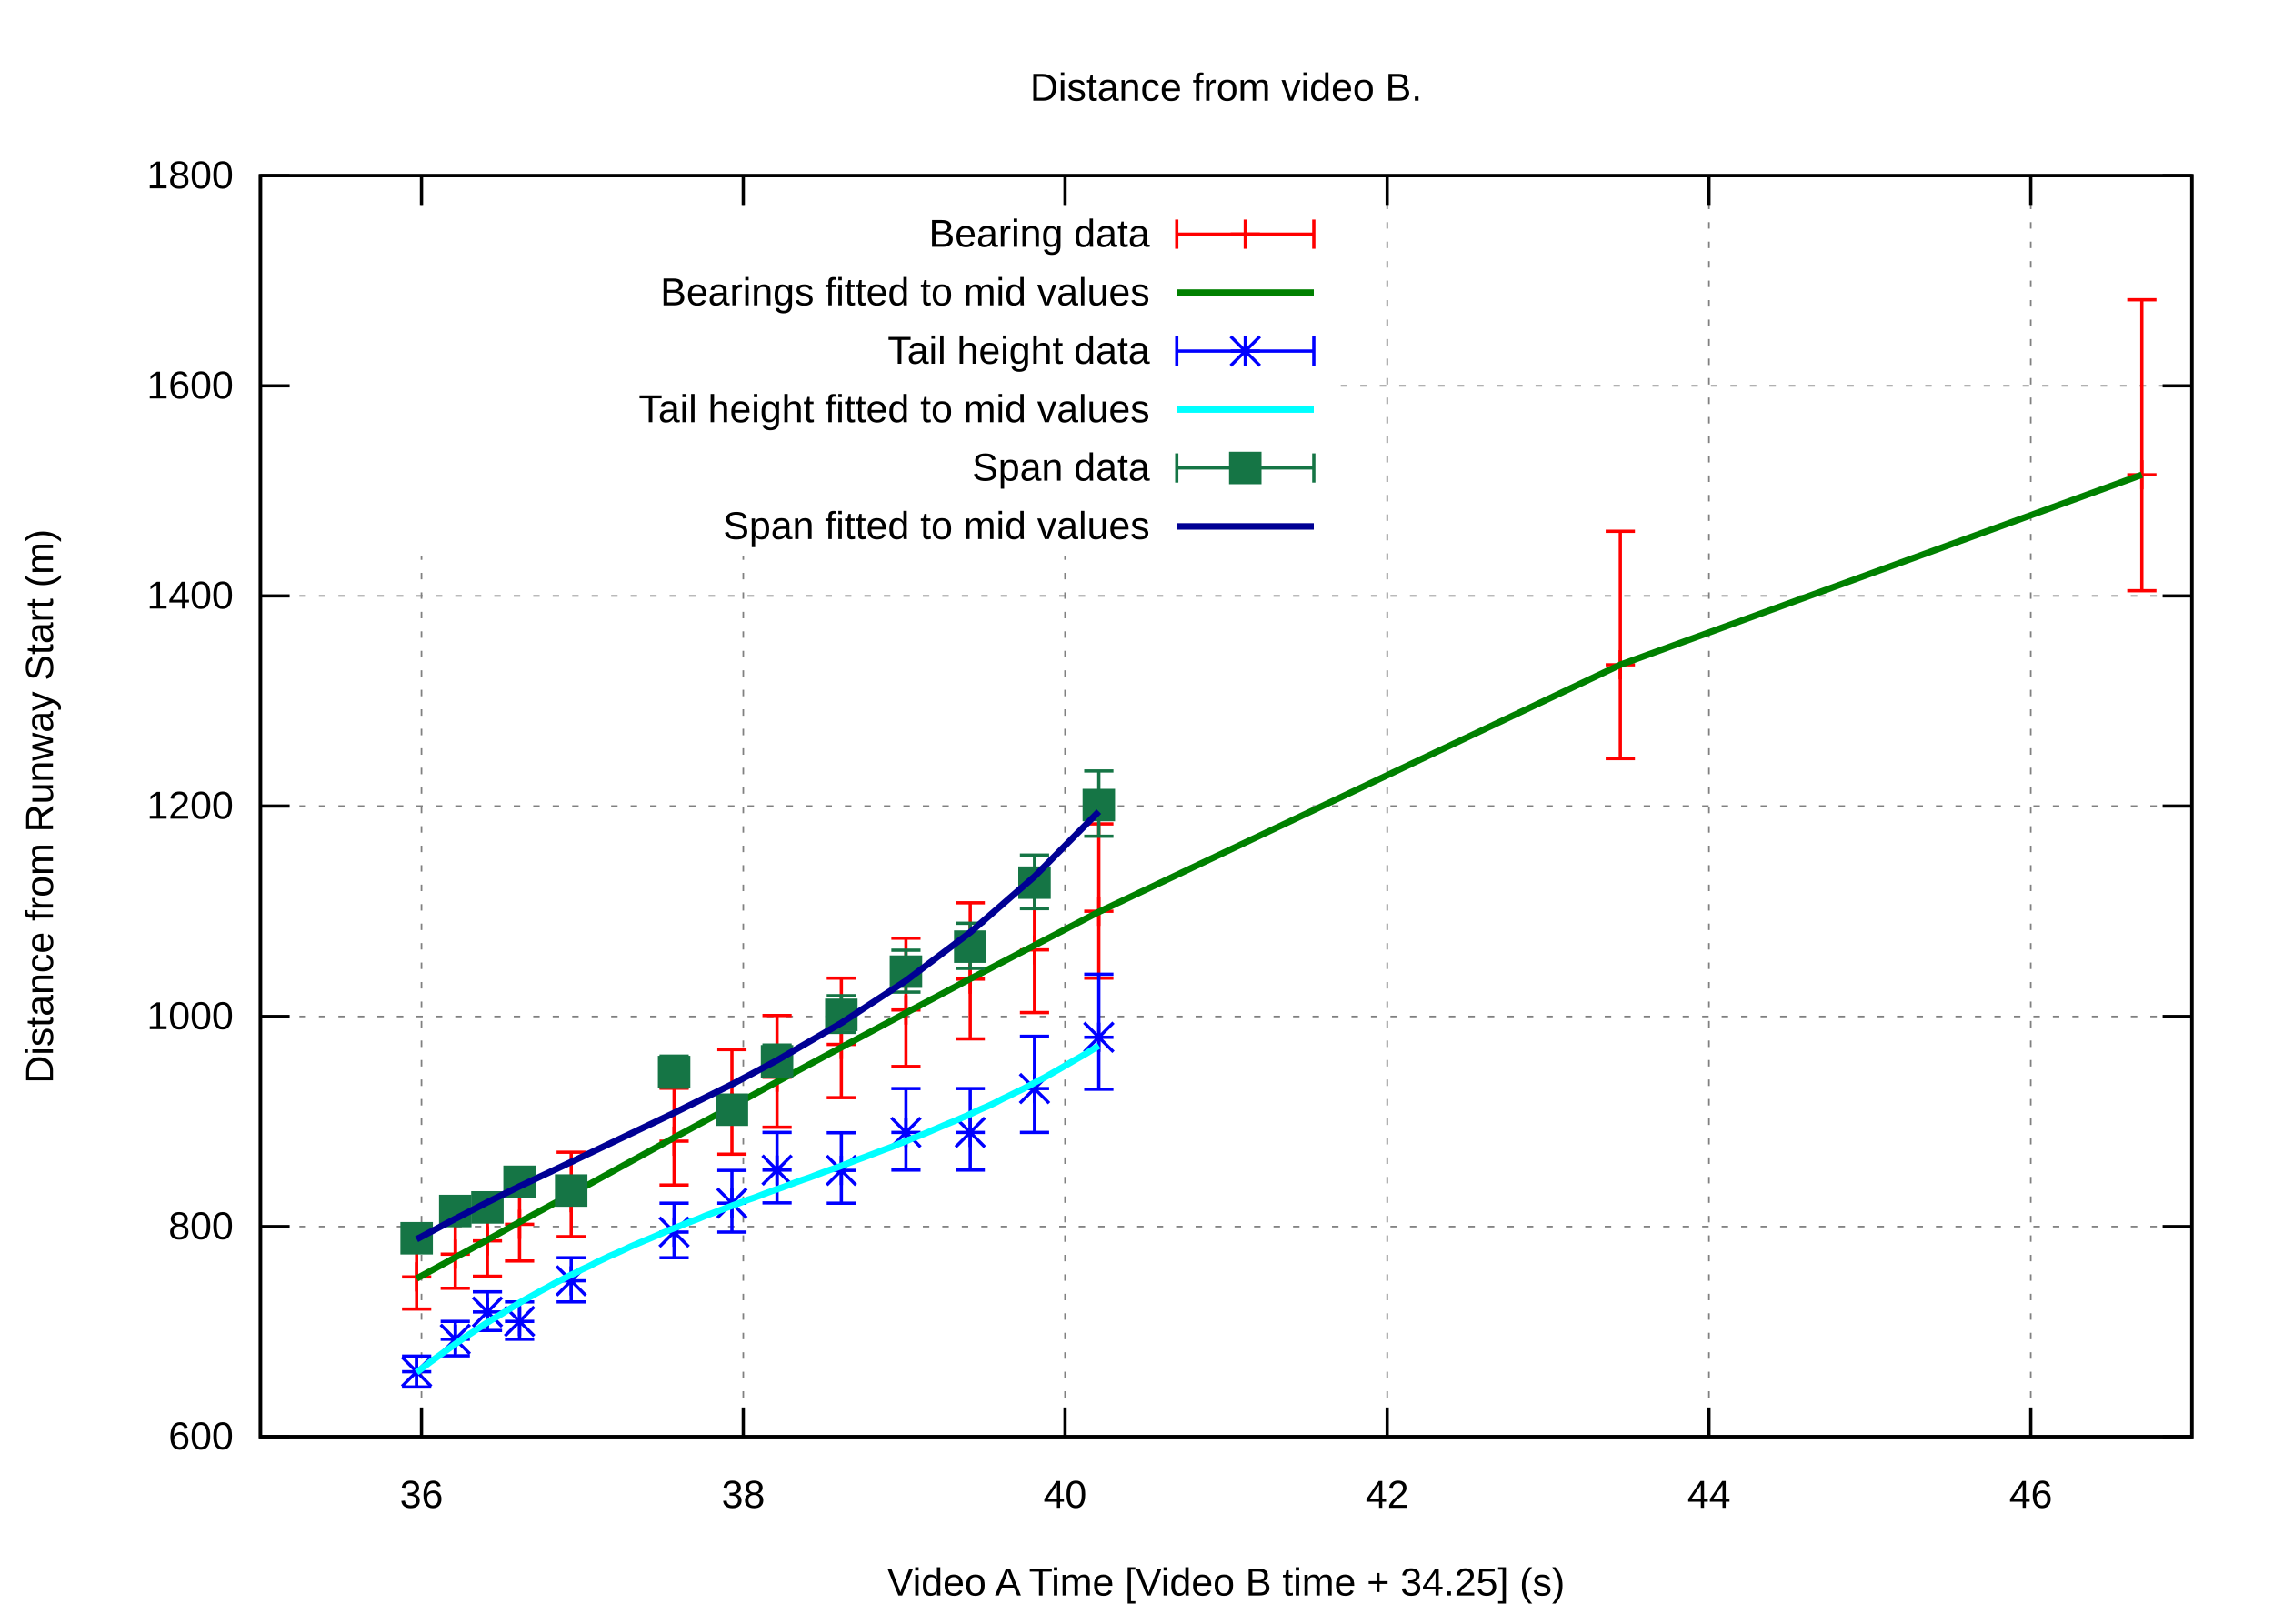
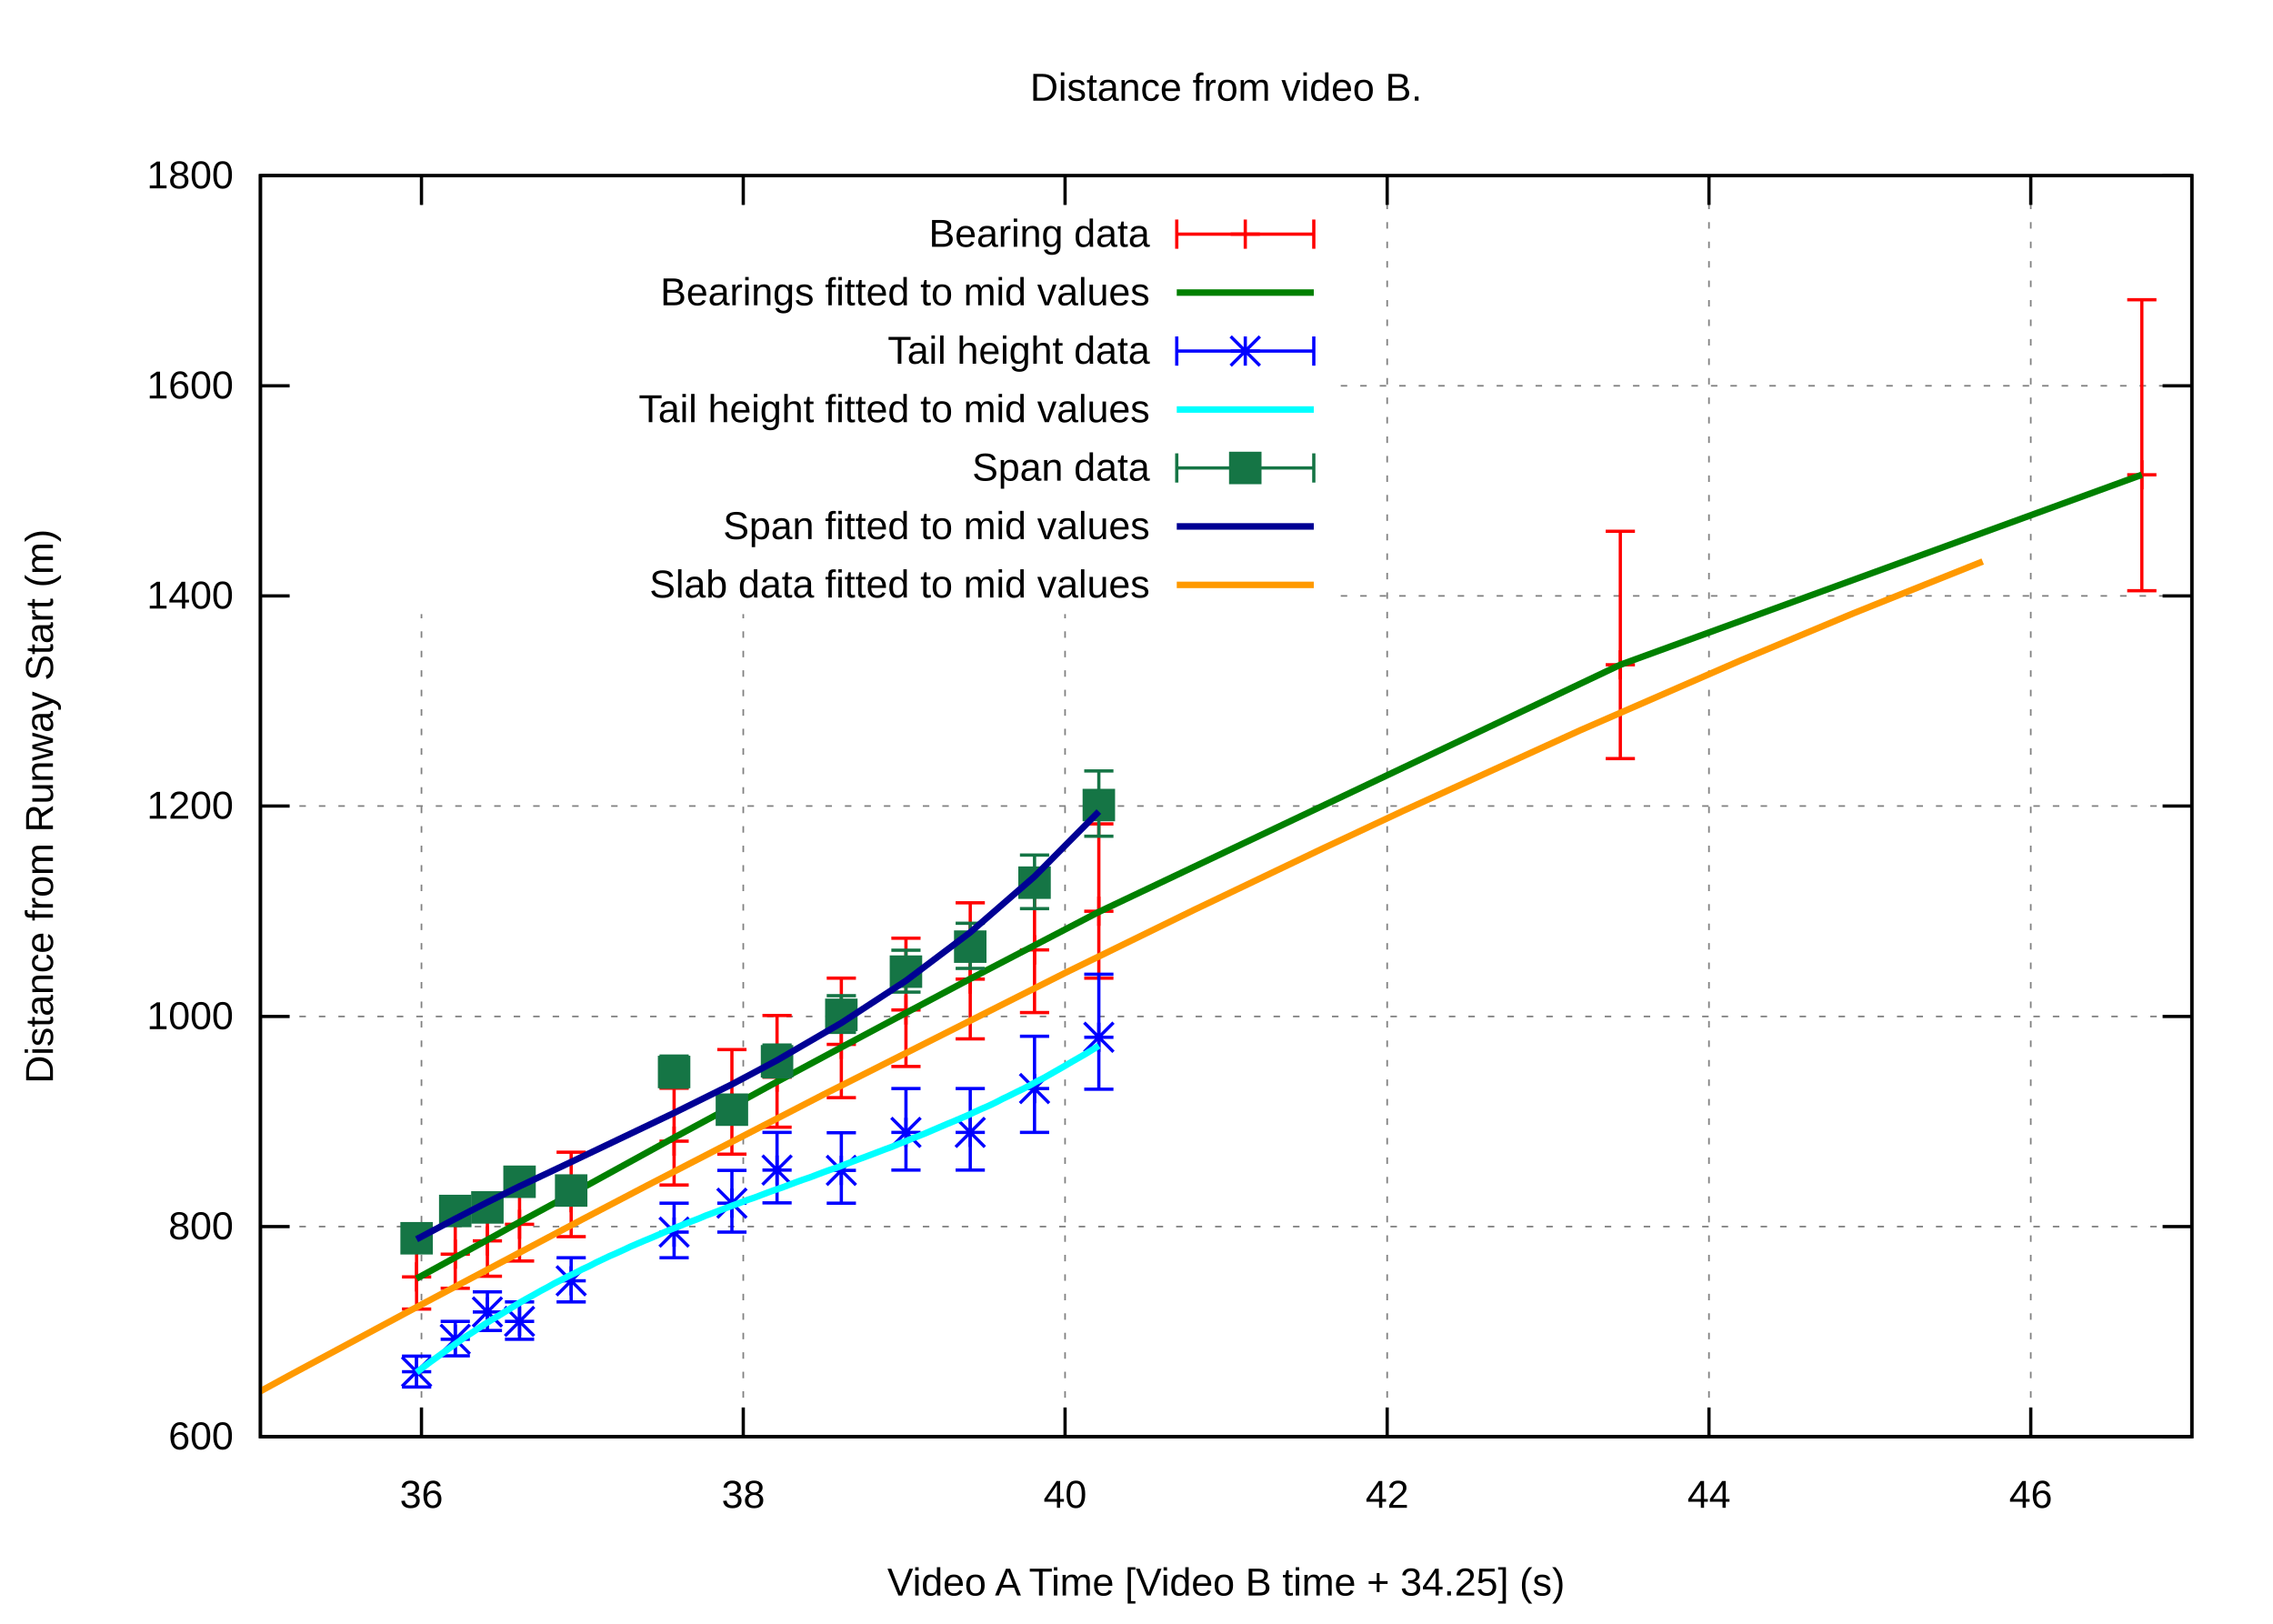
<svg xmlns="http://www.w3.org/2000/svg" xmlns:xlink="http://www.w3.org/1999/xlink" width="700" height="500" viewBox="0 0 700 500">
  <g id="gnuplot_canvas">
    <rect x="0" y="0" width="700" height="500" fill="none" />
    <defs>
      <circle id="gpDot" r="0.5" stroke-width="0.5" stroke="currentColor" />
      <path id="gpPt0" stroke-width="0.222" stroke="currentColor" d="M-1,0 h2 M0,-1 v2" />
      <path id="gpPt1" stroke-width="0.222" stroke="currentColor" d="M-1,-1 L1,1 M1,-1 L-1,1" />
      <path id="gpPt2" stroke-width="0.222" stroke="currentColor" d="M-1,0 L1,0 M0,-1 L0,1 M-1,-1 L1,1 M-1,1 L1,-1" />
      <rect id="gpPt3" stroke-width="0.222" stroke="currentColor" x="-1" y="-1" width="2" height="2" />
      <rect id="gpPt4" stroke-width="0.222" stroke="currentColor" fill="currentColor" x="-1" y="-1" width="2" height="2" />
      <circle id="gpPt5" stroke-width="0.222" stroke="currentColor" cx="0" cy="0" r="1" />
      <use xlink:href="#gpPt5" id="gpPt6" fill="currentColor" stroke="none" />
      <path id="gpPt7" stroke-width="0.222" stroke="currentColor" d="M0,-1.33 L-1.33,0.67 L1.33,0.67 z" />
      <use xlink:href="#gpPt7" id="gpPt8" fill="currentColor" stroke="none" />
      <use xlink:href="#gpPt7" id="gpPt9" stroke="currentColor" transform="rotate(180)" />
      <use xlink:href="#gpPt9" id="gpPt10" fill="currentColor" stroke="none" />
      <use xlink:href="#gpPt3" id="gpPt11" stroke="currentColor" transform="rotate(45)" />
      <use xlink:href="#gpPt11" id="gpPt12" fill="currentColor" stroke="none" />
      <path id="gpPt13" stroke-width="0.222" stroke="currentColor" d="M0,1.330 L1.265,0.411 L0.782,-1.067 L-0.782,-1.076 L-1.265,0.411 z" />
      <use xlink:href="#gpPt13" id="gpPt14" fill="currentColor" stroke="none" />
      <filter id="textbox" filterUnits="objectBoundingBox" x="0" y="0" height="1" width="1">
        <feFlood flood-color="white" flood-opacity="1" result="bgnd" />
        <feComposite in="SourceGraphic" in2="bgnd" operator="atop" />
      </filter>
      <filter id="greybox" filterUnits="objectBoundingBox" x="0" y="0" height="1" width="1">
        <feFlood flood-color="lightgrey" flood-opacity="1" result="grey" />
        <feComposite in="SourceGraphic" in2="grey" operator="atop" />
      </filter>
    </defs>
    <g fill="none" color="white" stroke="currentColor" stroke-width="1.00" stroke-linecap="butt" stroke-linejoin="miter">
</g>
    <g fill="none" color="black" stroke="currentColor" stroke-width="1.00" stroke-linecap="butt" stroke-linejoin="miter">
</g>
    <g fill="none" color="black" stroke="black" stroke-width="0.50" stroke-linecap="butt" stroke-linejoin="miter">
</g>
    <g fill="none" color="gray" stroke="currentColor" stroke-width="0.50" stroke-linecap="butt" stroke-linejoin="miter">
      <path stroke="gray" stroke-dasharray="2,4" class="gridline" d="M80.2,442.4 L675.0,442.4  " />
    </g>
    <g fill="none" color="gray" stroke="gray" stroke-width="1.00" stroke-linecap="butt" stroke-linejoin="miter">
</g>
    <g fill="none" color="black" stroke="currentColor" stroke-width="1.00" stroke-linecap="butt" stroke-linejoin="miter">
      <path stroke="black" d="M80.2,442.4 L89.2,442.4 M675.0,442.4 L666.0,442.4  " />
      <g transform="translate(71.9,446.3)" stroke="none" fill="black" font-family="Arial" font-size="12.00" text-anchor="end">
        <text>
          <tspan font-family="Arial"> 600</tspan>
        </text>
      </g>
    </g>
    <g fill="none" color="black" stroke="currentColor" stroke-width="1.00" stroke-linecap="butt" stroke-linejoin="miter">
</g>
    <g fill="none" color="black" stroke="black" stroke-width="0.50" stroke-linecap="butt" stroke-linejoin="miter">
</g>
    <g fill="none" color="gray" stroke="currentColor" stroke-width="0.50" stroke-linecap="butt" stroke-linejoin="miter">
      <path stroke="gray" stroke-dasharray="2,4" class="gridline" d="M80.2,377.7 L675.0,377.7  " />
    </g>
    <g fill="none" color="gray" stroke="gray" stroke-width="1.00" stroke-linecap="butt" stroke-linejoin="miter">
</g>
    <g fill="none" color="black" stroke="currentColor" stroke-width="1.00" stroke-linecap="butt" stroke-linejoin="miter">
      <path stroke="black" d="M80.2,377.7 L89.2,377.7 M675.0,377.7 L666.0,377.7  " />
      <g transform="translate(71.9,381.6)" stroke="none" fill="black" font-family="Arial" font-size="12.00" text-anchor="end">
        <text>
          <tspan font-family="Arial"> 800</tspan>
        </text>
      </g>
    </g>
    <g fill="none" color="black" stroke="currentColor" stroke-width="1.00" stroke-linecap="butt" stroke-linejoin="miter">
</g>
    <g fill="none" color="black" stroke="black" stroke-width="0.50" stroke-linecap="butt" stroke-linejoin="miter">
</g>
    <g fill="none" color="gray" stroke="currentColor" stroke-width="0.50" stroke-linecap="butt" stroke-linejoin="miter">
      <path stroke="gray" stroke-dasharray="2,4" class="gridline" d="M80.2,313.0 L675.0,313.0  " />
    </g>
    <g fill="none" color="gray" stroke="gray" stroke-width="1.00" stroke-linecap="butt" stroke-linejoin="miter">
</g>
    <g fill="none" color="black" stroke="currentColor" stroke-width="1.00" stroke-linecap="butt" stroke-linejoin="miter">
      <path stroke="black" d="M80.2,313.0 L89.2,313.0 M675.0,313.0 L666.0,313.0  " />
      <g transform="translate(71.9,316.9)" stroke="none" fill="black" font-family="Arial" font-size="12.00" text-anchor="end">
        <text>
          <tspan font-family="Arial"> 1000</tspan>
        </text>
      </g>
    </g>
    <g fill="none" color="black" stroke="currentColor" stroke-width="1.00" stroke-linecap="butt" stroke-linejoin="miter">
</g>
    <g fill="none" color="black" stroke="black" stroke-width="0.50" stroke-linecap="butt" stroke-linejoin="miter">
</g>
    <g fill="none" color="gray" stroke="currentColor" stroke-width="0.50" stroke-linecap="butt" stroke-linejoin="miter">
      <path stroke="gray" stroke-dasharray="2,4" class="gridline" d="M80.2,248.2 L675.0,248.2  " />
    </g>
    <g fill="none" color="gray" stroke="gray" stroke-width="1.00" stroke-linecap="butt" stroke-linejoin="miter">
</g>
    <g fill="none" color="black" stroke="currentColor" stroke-width="1.00" stroke-linecap="butt" stroke-linejoin="miter">
      <path stroke="black" d="M80.2,248.2 L89.2,248.2 M675.0,248.2 L666.0,248.2  " />
      <g transform="translate(71.9,252.1)" stroke="none" fill="black" font-family="Arial" font-size="12.00" text-anchor="end">
        <text>
          <tspan font-family="Arial"> 1200</tspan>
        </text>
      </g>
    </g>
    <g fill="none" color="black" stroke="currentColor" stroke-width="1.00" stroke-linecap="butt" stroke-linejoin="miter">
</g>
    <g fill="none" color="black" stroke="black" stroke-width="0.50" stroke-linecap="butt" stroke-linejoin="miter">
</g>
    <g fill="none" color="gray" stroke="currentColor" stroke-width="0.50" stroke-linecap="butt" stroke-linejoin="miter">
-       <path stroke="gray" stroke-dasharray="2,4" class="gridline" d="M80.2,183.5 L675.0,183.5  " />
+       <path stroke="gray" stroke-dasharray="2,4" class="gridline" d="M80.2,183.5 L88.5,183.5 M412.9,183.5 L675.0,183.5  " />
    </g>
    <g fill="none" color="gray" stroke="gray" stroke-width="1.00" stroke-linecap="butt" stroke-linejoin="miter">
</g>
    <g fill="none" color="black" stroke="currentColor" stroke-width="1.00" stroke-linecap="butt" stroke-linejoin="miter">
      <path stroke="black" d="M80.2,183.5 L89.2,183.5 M675.0,183.5 L666.0,183.5  " />
      <g transform="translate(71.9,187.4)" stroke="none" fill="black" font-family="Arial" font-size="12.00" text-anchor="end">
        <text>
          <tspan font-family="Arial"> 1400</tspan>
        </text>
      </g>
    </g>
    <g fill="none" color="black" stroke="currentColor" stroke-width="1.00" stroke-linecap="butt" stroke-linejoin="miter">
</g>
    <g fill="none" color="black" stroke="black" stroke-width="0.50" stroke-linecap="butt" stroke-linejoin="miter">
</g>
    <g fill="none" color="gray" stroke="currentColor" stroke-width="0.50" stroke-linecap="butt" stroke-linejoin="miter">
      <path stroke="gray" stroke-dasharray="2,4" class="gridline" d="M80.2,118.8 L88.5,118.8 M412.9,118.8 L675.0,118.8  " />
    </g>
    <g fill="none" color="gray" stroke="gray" stroke-width="1.00" stroke-linecap="butt" stroke-linejoin="miter">
</g>
    <g fill="none" color="black" stroke="currentColor" stroke-width="1.00" stroke-linecap="butt" stroke-linejoin="miter">
      <path stroke="black" d="M80.2,118.8 L89.2,118.8 M675.0,118.8 L666.0,118.8  " />
      <g transform="translate(71.9,122.7)" stroke="none" fill="black" font-family="Arial" font-size="12.00" text-anchor="end">
        <text>
          <tspan font-family="Arial"> 1600</tspan>
        </text>
      </g>
    </g>
    <g fill="none" color="black" stroke="currentColor" stroke-width="1.00" stroke-linecap="butt" stroke-linejoin="miter">
</g>
    <g fill="none" color="black" stroke="black" stroke-width="0.50" stroke-linecap="butt" stroke-linejoin="miter">
</g>
    <g fill="none" color="gray" stroke="currentColor" stroke-width="0.50" stroke-linecap="butt" stroke-linejoin="miter">
      <path stroke="gray" stroke-dasharray="2,4" class="gridline" d="M80.2,54.1 L675.0,54.1  " />
    </g>
    <g fill="none" color="gray" stroke="gray" stroke-width="1.00" stroke-linecap="butt" stroke-linejoin="miter">
</g>
    <g fill="none" color="black" stroke="currentColor" stroke-width="1.00" stroke-linecap="butt" stroke-linejoin="miter">
      <path stroke="black" d="M80.2,54.1 L89.2,54.1 M675.0,54.1 L666.0,54.1  " />
      <g transform="translate(71.9,58.0)" stroke="none" fill="black" font-family="Arial" font-size="12.00" text-anchor="end">
        <text>
          <tspan font-family="Arial"> 1800</tspan>
        </text>
      </g>
    </g>
    <g fill="none" color="black" stroke="currentColor" stroke-width="1.00" stroke-linecap="butt" stroke-linejoin="miter">
</g>
    <g fill="none" color="black" stroke="black" stroke-width="0.50" stroke-linecap="butt" stroke-linejoin="miter">
</g>
    <g fill="none" color="gray" stroke="currentColor" stroke-width="0.50" stroke-linecap="butt" stroke-linejoin="miter">
-       <path stroke="gray" stroke-dasharray="2,4" class="gridline" d="M129.8,442.4 L129.8,171.1 M129.8,63.1 L129.8,54.1  " />
+       <path stroke="gray" stroke-dasharray="2,4" class="gridline" d="M129.8,442.4 L129.8,189.1 M129.8,63.1 L129.8,54.1  " />
    </g>
    <g fill="none" color="gray" stroke="gray" stroke-width="1.00" stroke-linecap="butt" stroke-linejoin="miter">
</g>
    <g fill="none" color="black" stroke="currentColor" stroke-width="1.00" stroke-linecap="butt" stroke-linejoin="miter">
      <path stroke="black" d="M129.8,442.4 L129.8,433.4 M129.8,54.1 L129.8,63.1  " />
      <g transform="translate(129.8,464.3)" stroke="none" fill="black" font-family="Arial" font-size="12.00" text-anchor="middle">
        <text>
          <tspan font-family="Arial"> 36</tspan>
        </text>
      </g>
    </g>
    <g fill="none" color="black" stroke="currentColor" stroke-width="1.00" stroke-linecap="butt" stroke-linejoin="miter">
</g>
    <g fill="none" color="black" stroke="black" stroke-width="0.50" stroke-linecap="butt" stroke-linejoin="miter">
</g>
    <g fill="none" color="gray" stroke="currentColor" stroke-width="0.50" stroke-linecap="butt" stroke-linejoin="miter">
-       <path stroke="gray" stroke-dasharray="2,4" class="gridline" d="M228.9,442.4 L228.9,171.1 M228.9,63.1 L228.9,54.1  " />
+       <path stroke="gray" stroke-dasharray="2,4" class="gridline" d="M228.9,442.4 L228.9,189.1 M228.9,63.1 L228.9,54.1  " />
    </g>
    <g fill="none" color="gray" stroke="gray" stroke-width="1.00" stroke-linecap="butt" stroke-linejoin="miter">
</g>
    <g fill="none" color="black" stroke="currentColor" stroke-width="1.00" stroke-linecap="butt" stroke-linejoin="miter">
      <path stroke="black" d="M228.9,442.4 L228.9,433.4 M228.9,54.1 L228.9,63.1  " />
      <g transform="translate(228.9,464.3)" stroke="none" fill="black" font-family="Arial" font-size="12.00" text-anchor="middle">
        <text>
          <tspan font-family="Arial"> 38</tspan>
        </text>
      </g>
    </g>
    <g fill="none" color="black" stroke="currentColor" stroke-width="1.00" stroke-linecap="butt" stroke-linejoin="miter">
</g>
    <g fill="none" color="black" stroke="black" stroke-width="0.50" stroke-linecap="butt" stroke-linejoin="miter">
</g>
    <g fill="none" color="gray" stroke="currentColor" stroke-width="0.50" stroke-linecap="butt" stroke-linejoin="miter">
-       <path stroke="gray" stroke-dasharray="2,4" class="gridline" d="M328.0,442.4 L328.0,171.1 M328.0,63.1 L328.0,54.1  " />
+       <path stroke="gray" stroke-dasharray="2,4" class="gridline" d="M328.0,442.4 L328.0,189.1 M328.0,63.1 L328.0,54.1  " />
    </g>
    <g fill="none" color="gray" stroke="gray" stroke-width="1.00" stroke-linecap="butt" stroke-linejoin="miter">
</g>
    <g fill="none" color="black" stroke="currentColor" stroke-width="1.00" stroke-linecap="butt" stroke-linejoin="miter">
      <path stroke="black" d="M328.0,442.4 L328.0,433.4 M328.0,54.1 L328.0,63.1  " />
      <g transform="translate(328.0,464.3)" stroke="none" fill="black" font-family="Arial" font-size="12.00" text-anchor="middle">
        <text>
          <tspan font-family="Arial"> 40</tspan>
        </text>
      </g>
    </g>
    <g fill="none" color="black" stroke="currentColor" stroke-width="1.00" stroke-linecap="butt" stroke-linejoin="miter">
</g>
    <g fill="none" color="black" stroke="black" stroke-width="0.50" stroke-linecap="butt" stroke-linejoin="miter">
</g>
    <g fill="none" color="gray" stroke="currentColor" stroke-width="0.50" stroke-linecap="butt" stroke-linejoin="miter">
      <path stroke="gray" stroke-dasharray="2,4" class="gridline" d="M427.2,442.4 L427.2,54.1  " />
    </g>
    <g fill="none" color="gray" stroke="gray" stroke-width="1.00" stroke-linecap="butt" stroke-linejoin="miter">
</g>
    <g fill="none" color="black" stroke="currentColor" stroke-width="1.00" stroke-linecap="butt" stroke-linejoin="miter">
      <path stroke="black" d="M427.2,442.4 L427.2,433.4 M427.2,54.1 L427.2,63.1  " />
      <g transform="translate(427.2,464.3)" stroke="none" fill="black" font-family="Arial" font-size="12.00" text-anchor="middle">
        <text>
          <tspan font-family="Arial"> 42</tspan>
        </text>
      </g>
    </g>
    <g fill="none" color="black" stroke="currentColor" stroke-width="1.00" stroke-linecap="butt" stroke-linejoin="miter">
</g>
    <g fill="none" color="black" stroke="black" stroke-width="0.50" stroke-linecap="butt" stroke-linejoin="miter">
</g>
    <g fill="none" color="gray" stroke="currentColor" stroke-width="0.50" stroke-linecap="butt" stroke-linejoin="miter">
      <path stroke="gray" stroke-dasharray="2,4" class="gridline" d="M526.3,442.4 L526.3,54.1  " />
    </g>
    <g fill="none" color="gray" stroke="gray" stroke-width="1.00" stroke-linecap="butt" stroke-linejoin="miter">
</g>
    <g fill="none" color="black" stroke="currentColor" stroke-width="1.00" stroke-linecap="butt" stroke-linejoin="miter">
      <path stroke="black" d="M526.3,442.4 L526.3,433.4 M526.3,54.1 L526.3,63.1  " />
      <g transform="translate(526.3,464.3)" stroke="none" fill="black" font-family="Arial" font-size="12.00" text-anchor="middle">
        <text>
          <tspan font-family="Arial"> 44</tspan>
        </text>
      </g>
    </g>
    <g fill="none" color="black" stroke="currentColor" stroke-width="1.00" stroke-linecap="butt" stroke-linejoin="miter">
</g>
    <g fill="none" color="black" stroke="black" stroke-width="0.50" stroke-linecap="butt" stroke-linejoin="miter">
</g>
    <g fill="none" color="gray" stroke="currentColor" stroke-width="0.50" stroke-linecap="butt" stroke-linejoin="miter">
      <path stroke="gray" stroke-dasharray="2,4" class="gridline" d="M625.4,442.4 L625.4,54.1  " />
    </g>
    <g fill="none" color="gray" stroke="gray" stroke-width="1.00" stroke-linecap="butt" stroke-linejoin="miter">
</g>
    <g fill="none" color="black" stroke="currentColor" stroke-width="1.00" stroke-linecap="butt" stroke-linejoin="miter">
      <path stroke="black" d="M625.4,442.4 L625.4,433.4 M625.4,54.1 L625.4,63.1  " />
      <g transform="translate(625.4,464.3)" stroke="none" fill="black" font-family="Arial" font-size="12.00" text-anchor="middle">
        <text>
          <tspan font-family="Arial"> 46</tspan>
        </text>
      </g>
    </g>
    <g fill="none" color="black" stroke="currentColor" stroke-width="1.00" stroke-linecap="butt" stroke-linejoin="miter">
</g>
    <g fill="none" color="black" stroke="currentColor" stroke-width="1.00" stroke-linecap="butt" stroke-linejoin="miter">
      <path stroke="black" d="M80.2,54.1 L80.2,442.4 L675.0,442.4 L675.0,54.1 L80.2,54.1 Z  " />
    </g>
    <g fill="none" color="black" stroke="currentColor" stroke-width="1.00" stroke-linecap="butt" stroke-linejoin="miter">
      <g transform="translate(16.3,248.3) rotate(270)" stroke="none" fill="black" font-family="Arial" font-size="12.00" text-anchor="middle">
        <text>
          <tspan font-family="Arial">Distance from Runway Start (m)</tspan>
        </text>
      </g>
    </g>
    <g fill="none" color="black" stroke="currentColor" stroke-width="1.00" stroke-linecap="butt" stroke-linejoin="miter">
      <g transform="translate(377.6,491.3)" stroke="none" fill="black" font-family="Arial" font-size="12.00" text-anchor="middle">
        <text>
          <tspan font-family="Arial">Video A Time [Video B time + 34.25] (s)</tspan>
        </text>
      </g>
    </g>
    <g fill="none" color="black" stroke="currentColor" stroke-width="1.00" stroke-linecap="butt" stroke-linejoin="miter">
      <g transform="translate(377.6,31.0)" stroke="none" fill="black" font-family="Arial" font-size="12.00" text-anchor="middle">
        <text>
          <tspan font-family="Arial">Distance from video B.</tspan>
        </text>
      </g>
    </g>
    <g id="gnuplot_plot_1">
      <g fill="none" color="black" stroke="currentColor" stroke-width="1.00" stroke-linecap="butt" stroke-linejoin="miter">
        <g transform="translate(354.1,76.0)" stroke="none" fill="black" font-family="Arial" font-size="12.00" text-anchor="end">
          <text>
            <tspan font-family="Arial">Bearing data</tspan>
          </text>
        </g>
      </g>
      <g fill="none" color="black" stroke="currentColor" stroke-width="1.00" stroke-linecap="butt" stroke-linejoin="miter">
        <path stroke="red" d="M362.4,72.1 L404.6,72.1 M362.4,67.6 L362.4,76.6 M404.6,67.6 L404.6,76.6 M128.3,382.0 L128.3,403.1   M123.8,382.0 L132.8,382.0 M123.8,403.1 L132.8,403.1 M140.2,374.3 L140.2,396.7 M135.7,374.3 L144.7,374.3   M135.7,396.7 L144.7,396.7 M150.1,369.7 L150.1,393.0 M145.6,369.7 L154.6,369.7 M145.6,393.0 L154.6,393.0   M160.0,364.0 L160.0,388.3 M155.5,364.0 L164.5,364.0 M155.5,388.3 L164.5,388.3 M175.9,354.8 L175.9,380.8   M171.4,354.8 L180.4,354.8 M171.4,380.8 L180.4,380.8 M207.6,335.1 L207.6,364.9 M203.1,335.1 L212.1,335.1   M203.1,364.9 L212.1,364.9 M225.4,323.2 L225.4,355.4 M220.9,323.2 L229.9,323.2 M220.9,355.4 L229.9,355.4   M239.3,312.7 L239.3,347.1 M234.8,312.7 L243.8,312.7 M234.8,347.1 L243.8,347.1 M259.1,301.2 L259.1,338.0   M254.6,301.2 L263.6,301.2 M254.6,338.0 L263.6,338.0 M279.0,288.9 L279.0,328.4 M274.5,288.9 L283.5,288.9   M274.5,328.4 L283.5,328.4 M298.8,278.0 L298.8,319.9 M294.3,278.0 L303.3,278.0 M294.3,319.9 L303.3,319.9   M318.6,267.5 L318.6,311.8 M314.1,267.5 L323.1,267.5 M314.1,311.8 L323.1,311.8 M338.4,253.7 L338.4,301.2   M333.9,253.7 L342.9,253.7 M333.9,301.2 L342.9,301.2 M499.0,163.6 L499.0,233.6 M494.5,163.6 L503.5,163.6   M494.5,233.6 L503.5,233.6 M659.6,92.3 L659.6,181.9 M655.1,92.3 L664.1,92.3 M655.1,181.9 L664.1,181.9    " />
        <use xlink:href="#gpPt0" transform="translate(128.3,393.2) scale(4.50)" color="red" />
        <use xlink:href="#gpPt0" transform="translate(140.2,386.2) scale(4.50)" color="red" />
        <use xlink:href="#gpPt0" transform="translate(150.1,382.1) scale(4.50)" color="red" />
        <use xlink:href="#gpPt0" transform="translate(160.0,377.0) scale(4.50)" color="red" />
        <use xlink:href="#gpPt0" transform="translate(175.9,368.8) scale(4.50)" color="red" />
        <use xlink:href="#gpPt0" transform="translate(207.6,351.4) scale(4.50)" color="red" />
        <use xlink:href="#gpPt0" transform="translate(225.4,340.9) scale(4.50)" color="red" />
        <use xlink:href="#gpPt0" transform="translate(239.3,331.7) scale(4.50)" color="red" />
        <use xlink:href="#gpPt0" transform="translate(259.1,321.6) scale(4.50)" color="red" />
        <use xlink:href="#gpPt0" transform="translate(279.0,311.0) scale(4.50)" color="red" />
        <use xlink:href="#gpPt0" transform="translate(298.8,301.5) scale(4.50)" color="red" />
        <use xlink:href="#gpPt0" transform="translate(318.6,292.5) scale(4.50)" color="red" />
        <use xlink:href="#gpPt0" transform="translate(338.4,280.6) scale(4.50)" color="red" />
        <use xlink:href="#gpPt0" transform="translate(499.0,204.7) scale(4.50)" color="red" />
        <use xlink:href="#gpPt0" transform="translate(659.6,146.2) scale(4.50)" color="red" />
        <use xlink:href="#gpPt0" transform="translate(383.5,72.1) scale(4.50)" color="red" />
      </g>
    </g>
    <g id="gnuplot_plot_2">
      <g fill="none" color="white" stroke="red" stroke-width="2.00" stroke-linecap="butt" stroke-linejoin="miter">
</g>
      <g fill="none" color="black" stroke="currentColor" stroke-width="2.00" stroke-linecap="butt" stroke-linejoin="miter">
        <g transform="translate(354.1,94.0)" stroke="none" fill="black" font-family="Arial" font-size="12.00" text-anchor="end">
          <text>
            <tspan font-family="Arial">Bearings fitted to mid values</tspan>
          </text>
        </g>
      </g>
      <g fill="none" color="black" stroke="currentColor" stroke-width="2.00" stroke-linecap="butt" stroke-linejoin="miter">
        <path stroke="green" d="M362.4,90.1 L404.6,90.1 M128.3,393.7 L140.2,387.2 L150.1,381.8 L160.0,376.3 L175.9,367.7 L207.6,350.3   L225.4,340.7 L239.3,333.1 L259.1,322.5 L279.0,311.9 L298.8,301.4 L318.6,291.1 L338.4,280.8 L499.0,204.7   L659.6,146.2  " />
      </g>
    </g>
    <g id="gnuplot_plot_3">
      <g fill="none" color="white" stroke="green" stroke-width="1.00" stroke-linecap="butt" stroke-linejoin="miter">
</g>
      <g fill="none" color="black" stroke="currentColor" stroke-width="1.00" stroke-linecap="butt" stroke-linejoin="miter">
        <g transform="translate(354.1,112.0)" stroke="none" fill="black" font-family="Arial" font-size="12.00" text-anchor="end">
          <text>
            <tspan font-family="Arial">Tail height data</tspan>
          </text>
        </g>
      </g>
      <g fill="none" color="black" stroke="currentColor" stroke-width="1.00" stroke-linecap="butt" stroke-linejoin="miter">
        <path stroke="blue" d="M362.4,108.1 L404.6,108.1 M362.4,103.6 L362.4,112.6 M404.6,103.6 L404.6,112.6 M128.3,417.6 L128.3,427.1   M123.8,417.6 L132.8,417.6 M123.8,427.1 L132.8,427.1 M140.2,406.9 L140.2,417.5 M135.7,406.9 L144.7,406.9   M135.7,417.5 L144.7,417.5 M150.1,397.8 L150.1,409.7 M145.6,397.8 L154.6,397.8 M145.6,409.7 L154.6,409.7   M160.0,400.9 L160.0,412.4 M155.5,400.9 L164.5,400.9 M155.5,412.4 L164.5,412.4 M175.9,387.3 L175.9,400.9   M171.4,387.3 L180.4,387.3 M171.4,400.9 L180.4,400.9 M207.6,370.5 L207.6,387.3 M203.1,370.5 L212.1,370.5   M203.1,387.3 L212.1,387.3 M225.4,360.4 L225.4,379.4 M220.9,360.4 L229.9,360.4 M220.9,379.4 L229.9,379.4   M239.3,348.7 L239.3,370.4 M234.8,348.7 L243.8,348.7 M234.8,370.4 L243.8,370.4 M259.1,348.8 L259.1,370.5   M254.6,348.8 L263.6,348.8 M254.6,370.5 L263.6,370.5 M279.0,335.2 L279.0,360.3 M274.5,335.2 L283.5,335.2   M274.5,360.3 L283.5,360.3 M298.8,335.2 L298.8,360.3 M294.3,335.2 L303.3,335.2 M294.3,360.3 L303.3,360.3   M318.6,319.1 L318.6,348.7 M314.1,319.1 L323.1,319.1 M314.1,348.7 L323.1,348.7 M338.4,300.0 L338.4,335.4   M333.9,300.0 L342.9,300.0 M333.9,335.4 L342.9,335.4  " />
        <use xlink:href="#gpPt2" transform="translate(128.3,422.4) scale(4.50)" color="blue" />
        <use xlink:href="#gpPt2" transform="translate(140.2,412.4) scale(4.50)" color="blue" />
        <use xlink:href="#gpPt2" transform="translate(150.1,404.0) scale(4.50)" color="blue" />
        <use xlink:href="#gpPt2" transform="translate(160.0,406.9) scale(4.50)" color="blue" />
        <use xlink:href="#gpPt2" transform="translate(175.9,394.4) scale(4.50)" color="blue" />
        <use xlink:href="#gpPt2" transform="translate(207.6,379.4) scale(4.50)" color="blue" />
        <use xlink:href="#gpPt2" transform="translate(225.4,370.5) scale(4.50)" color="blue" />
        <use xlink:href="#gpPt2" transform="translate(239.3,360.3) scale(4.50)" color="blue" />
        <use xlink:href="#gpPt2" transform="translate(259.1,360.4) scale(4.50)" color="blue" />
        <use xlink:href="#gpPt2" transform="translate(279.0,348.7) scale(4.50)" color="blue" />
        <use xlink:href="#gpPt2" transform="translate(298.8,348.7) scale(4.50)" color="blue" />
        <use xlink:href="#gpPt2" transform="translate(318.6,335.2) scale(4.50)" color="blue" />
        <use xlink:href="#gpPt2" transform="translate(338.4,319.4) scale(4.50)" color="blue" />
        <use xlink:href="#gpPt2" transform="translate(383.5,108.1) scale(4.50)" color="blue" />
      </g>
    </g>
    <g id="gnuplot_plot_4">
      <g fill="none" color="white" stroke="blue" stroke-width="2.00" stroke-linecap="butt" stroke-linejoin="miter">
</g>
      <g fill="none" color="black" stroke="currentColor" stroke-width="2.00" stroke-linecap="butt" stroke-linejoin="miter">
        <g transform="translate(354.1,130.0)" stroke="none" fill="black" font-family="Arial" font-size="12.00" text-anchor="end">
          <text>
            <tspan font-family="Arial">Tail height fitted to mid values</tspan>
          </text>
        </g>
      </g>
      <g fill="none" color="black" stroke="currentColor" stroke-width="2.00" stroke-linecap="butt" stroke-linejoin="miter">
        <path stroke="cyan" d="M362.4,126.1 L404.6,126.1 M128.3,422.6 L130.4,421.0 L132.5,419.4 L134.6,417.9 L136.8,416.3 L138.9,414.8   L141.0,413.3 L143.1,411.8 L145.3,410.4 L147.4,409.0 L149.5,407.6 L151.6,406.3 L153.8,405.0 L155.9,403.7   L158.0,402.4 L160.1,401.1 L162.2,399.9 L164.4,398.7 L166.5,397.5 L168.6,396.4 L170.7,395.2 L172.9,394.1   L175.0,393.0 L177.1,392.0 L179.2,390.9 L181.4,389.9 L183.5,388.8 L185.6,387.8 L187.7,386.8 L189.8,385.9   L192.0,384.9 L194.1,383.9 L196.2,383.0 L198.3,382.1 L200.5,381.2 L202.6,380.3 L204.7,379.4 L206.8,378.5   L208.9,377.7 L211.1,376.8 L213.2,376.0 L215.3,375.2 L217.4,374.3 L219.6,373.5 L221.7,372.7 L223.8,371.9   L225.9,371.1 L228.1,370.3 L230.2,369.5 L232.3,368.8 L234.4,368.0 L236.5,367.2 L238.7,366.4 L240.8,365.7   L242.9,364.9 L245.0,364.1 L247.2,363.3 L249.3,362.6 L251.4,361.8 L253.5,361.0 L255.7,360.2 L257.8,359.5   L259.9,358.7 L262.0,357.9 L264.1,357.1 L266.3,356.3 L268.4,355.5 L270.5,354.7 L272.6,353.9 L274.8,353.1   L276.9,352.2 L279.0,351.4 L281.1,350.5 L283.2,349.7 L285.4,348.8 L287.5,347.9 L289.6,347.0 L291.7,346.1   L293.9,345.2 L296.0,344.3 L298.1,343.4 L300.2,342.4 L302.4,341.4 L304.5,340.5 L306.6,339.5 L308.7,338.4   L310.8,337.4 L313.0,336.3 L315.1,335.3 L317.2,334.2 L319.3,333.0 L321.5,331.9 L323.6,330.7 L325.7,329.5   L327.8,328.3 L330.0,327.0 L332.1,325.8 L334.2,324.6 L336.3,323.3 L338.4,322.0  " />
      </g>
    </g>
    <g id="gnuplot_plot_5">
      <g fill="none" color="white" stroke="cyan" stroke-width="1.00" stroke-linecap="butt" stroke-linejoin="miter">
</g>
      <g fill="none" color="black" stroke="currentColor" stroke-width="1.00" stroke-linecap="butt" stroke-linejoin="miter">
        <g transform="translate(354.1,148.0)" stroke="none" fill="black" font-family="Arial" font-size="12.00" text-anchor="end">
          <text>
            <tspan font-family="Arial">Span data</tspan>
          </text>
        </g>
      </g>
      <g fill="none" color="black" stroke="currentColor" stroke-width="1.00" stroke-linecap="butt" stroke-linejoin="miter">
        <path stroke="#157545" d="M362.4,144.1 L404.6,144.1 M362.4,139.6 L362.4,148.6 M404.6,139.6 L404.6,148.6 M128.3,378.5 L128.3,384.0   M123.8,378.5 L132.8,378.5 M123.8,384.0 L132.8,384.0 M140.2,369.9 L140.2,375.9 M135.7,369.9 L144.7,369.9   M135.7,375.9 L144.7,375.9 M150.1,368.7 L150.1,374.7 M145.6,368.7 L154.6,368.7 M145.6,374.7 L154.6,374.7   M160.0,360.5 L160.0,367.2 M155.5,360.5 L164.5,360.5 M155.5,367.2 L164.5,367.2 M175.9,363.4 L175.9,369.7   M171.4,363.4 L180.4,363.4 M171.4,369.7 L180.4,369.7 M207.6,325.2 L207.6,334.8 M203.1,325.2 L212.1,325.2   M203.1,334.8 L212.1,334.8 M225.4,337.4 L225.4,345.7 M220.9,337.4 L229.9,337.4 M220.9,345.7 L229.9,345.7   M239.3,321.8 L239.3,331.6 M234.8,321.8 L243.8,321.8 M234.8,331.6 L243.8,331.6 M259.1,306.6 L259.1,317.9   M254.6,306.6 L263.6,306.6 M254.6,317.9 L263.6,317.9 M279.0,292.6 L279.0,305.5 M274.5,292.6 L283.5,292.6   M274.5,305.5 L283.5,305.5 M298.8,284.3 L298.8,298.2 M294.3,284.3 L303.3,284.3 M294.3,298.2 L303.3,298.2   M318.6,263.3 L318.6,279.8 M314.1,263.3 L323.1,263.3 M314.1,279.8 L323.1,279.8 M338.4,237.4 L338.4,257.5   M333.9,237.4 L342.9,237.4 M333.9,257.5 L342.9,257.5  " />
        <use xlink:href="#gpPt4" transform="translate(128.3,381.3) scale(4.50)" color="#157545" />
        <use xlink:href="#gpPt4" transform="translate(140.2,372.9) scale(4.50)" color="#157545" />
        <use xlink:href="#gpPt4" transform="translate(150.1,371.8) scale(4.50)" color="#157545" />
        <use xlink:href="#gpPt4" transform="translate(160.0,363.9) scale(4.50)" color="#157545" />
        <use xlink:href="#gpPt4" transform="translate(175.9,366.6) scale(4.50)" color="#157545" />
        <use xlink:href="#gpPt4" transform="translate(207.6,330.1) scale(4.50)" color="#157545" />
        <use xlink:href="#gpPt4" transform="translate(225.4,341.7) scale(4.50)" color="#157545" />
        <use xlink:href="#gpPt4" transform="translate(239.3,326.8) scale(4.50)" color="#157545" />
        <use xlink:href="#gpPt4" transform="translate(259.1,312.5) scale(4.50)" color="#157545" />
        <use xlink:href="#gpPt4" transform="translate(279.0,299.2) scale(4.50)" color="#157545" />
        <use xlink:href="#gpPt4" transform="translate(298.8,291.5) scale(4.50)" color="#157545" />
        <use xlink:href="#gpPt4" transform="translate(318.6,271.8) scale(4.50)" color="#157545" />
        <use xlink:href="#gpPt4" transform="translate(338.4,247.9) scale(4.50)" color="#157545" />
        <use xlink:href="#gpPt4" transform="translate(383.5,144.1) scale(4.50)" color="#157545" />
      </g>
    </g>
    <g id="gnuplot_plot_6">
      <g fill="none" color="white" stroke="#157545" stroke-width="2.00" stroke-linecap="butt" stroke-linejoin="miter">
</g>
      <g fill="none" color="black" stroke="currentColor" stroke-width="2.00" stroke-linecap="butt" stroke-linejoin="miter">
        <g transform="translate(354.1,166.0)" stroke="none" fill="black" font-family="Arial" font-size="12.00" text-anchor="end">
          <text>
            <tspan font-family="Arial">Span fitted to mid values</tspan>
          </text>
        </g>
      </g>
      <g fill="none" color="black" stroke="currentColor" stroke-width="2.00" stroke-linecap="butt" stroke-linejoin="miter">
        <path stroke="#000094" d="M362.4,162.1 L404.6,162.1 M128.3,381.6 L140.2,375.3 L150.1,370.2 L160.0,365.3 L175.9,357.8 L207.6,342.7   L225.4,333.9 L239.3,326.5 L259.1,315.0 L279.0,302.0 L298.8,287.1 L318.6,269.9 L338.4,249.9  " />
      </g>
    </g>
+     <g id="gnuplot_plot_7">
+       <g fill="none" color="black" stroke="currentColor" stroke-width="2.00" stroke-linecap="butt" stroke-linejoin="miter">
+         <g transform="translate(354.1,184.0)" stroke="none" fill="black" font-family="Arial" font-size="12.00" text-anchor="end">
+           <text>
+             <tspan font-family="Arial">Slab data fitted to mid values</tspan>
+           </text>
+         </g>
+       </g>
+       <g fill="none" color="black" stroke="currentColor" stroke-width="2.00" stroke-linecap="butt" stroke-linejoin="miter">
+         <path stroke="#FF9900" d="M362.4,180.1 L404.6,180.1 M80.2,428.4 L90.1,423.0 L129.8,401.7 L179.3,375.5 L199.2,365.1 L253.7,337.0   L328.0,299.6 L367.7,280.2 L407.3,261.3 L432.1,249.7 L486.6,224.9 L536.2,203.3 L570.9,188.8 L610.6,172.9    " />
+       </g>
+     </g>
    <g fill="none" color="black" stroke="currentColor" stroke-width="2.00" stroke-linecap="butt" stroke-linejoin="miter">
</g>
    <g fill="none" color="black" stroke="black" stroke-width="1.00" stroke-linecap="butt" stroke-linejoin="miter">
</g>
    <g fill="none" color="black" stroke="currentColor" stroke-width="1.00" stroke-linecap="butt" stroke-linejoin="miter">
      <path stroke="black" d="M80.2,54.1 L80.2,442.4 L675.0,442.4 L675.0,54.1 L80.2,54.1 Z  " />
    </g>
    <g fill="none" color="black" stroke="currentColor" stroke-width="1.00" stroke-linecap="butt" stroke-linejoin="miter">
</g>
  </g>
</svg>
